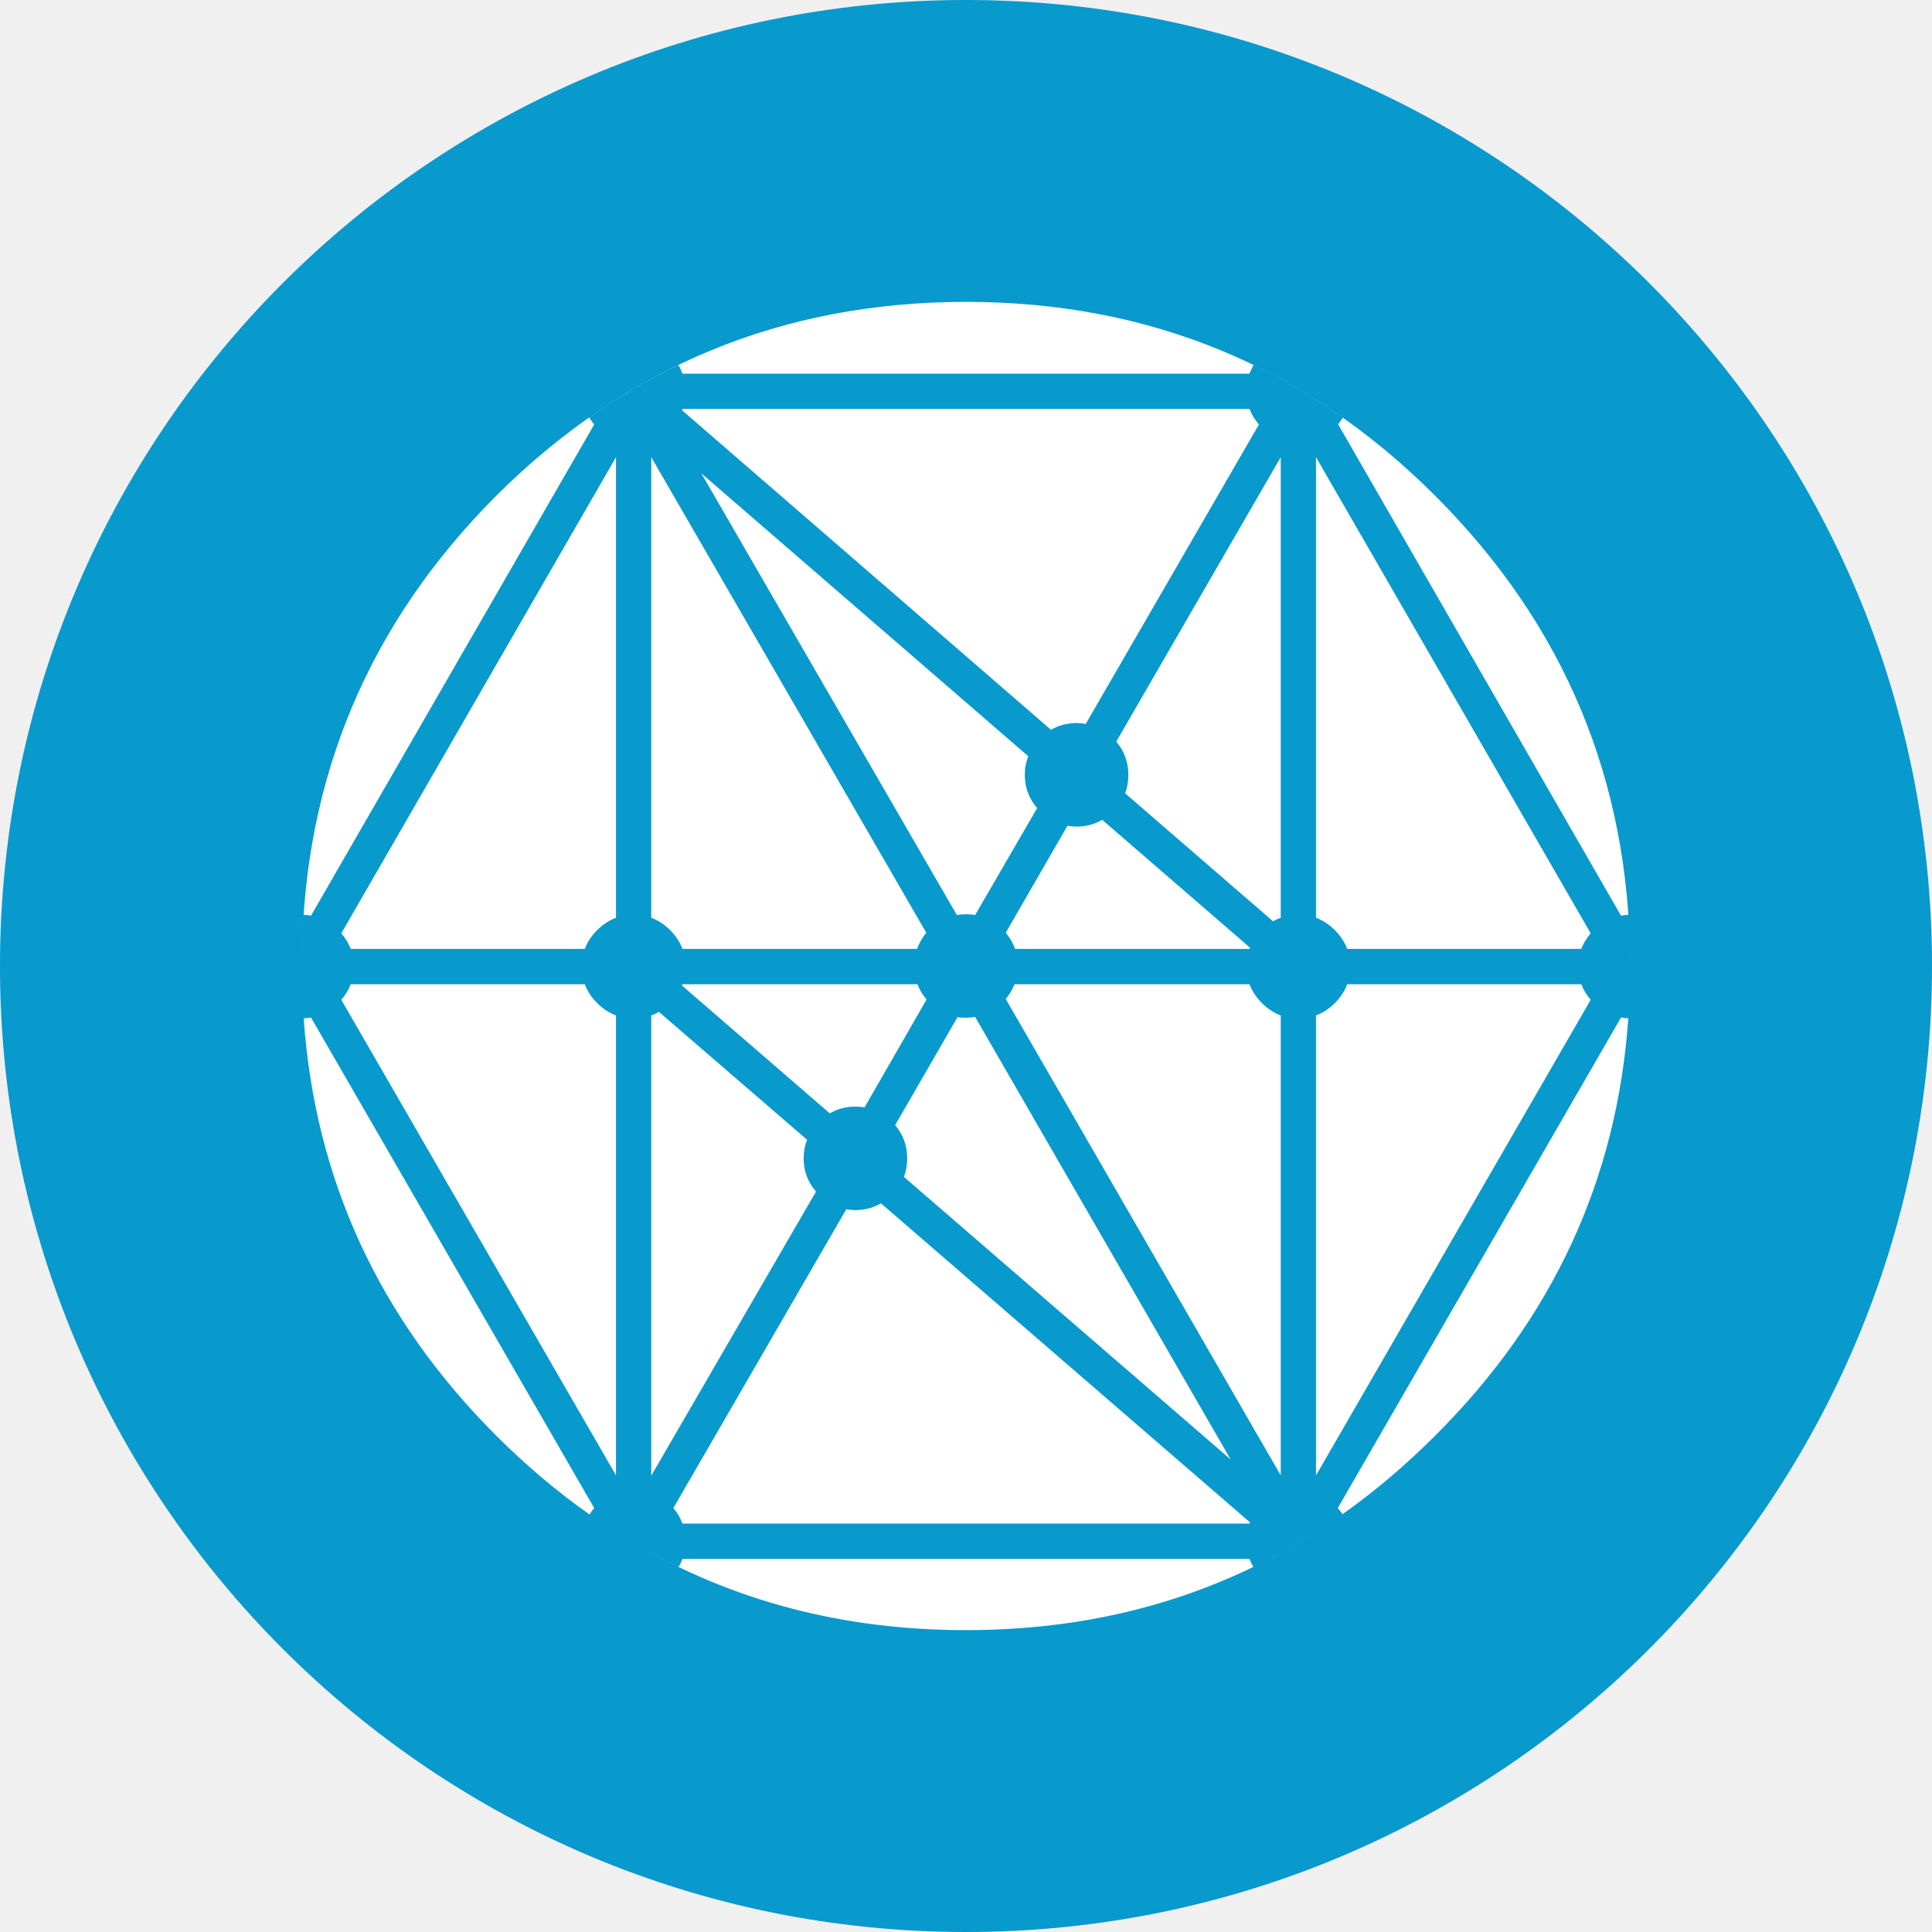
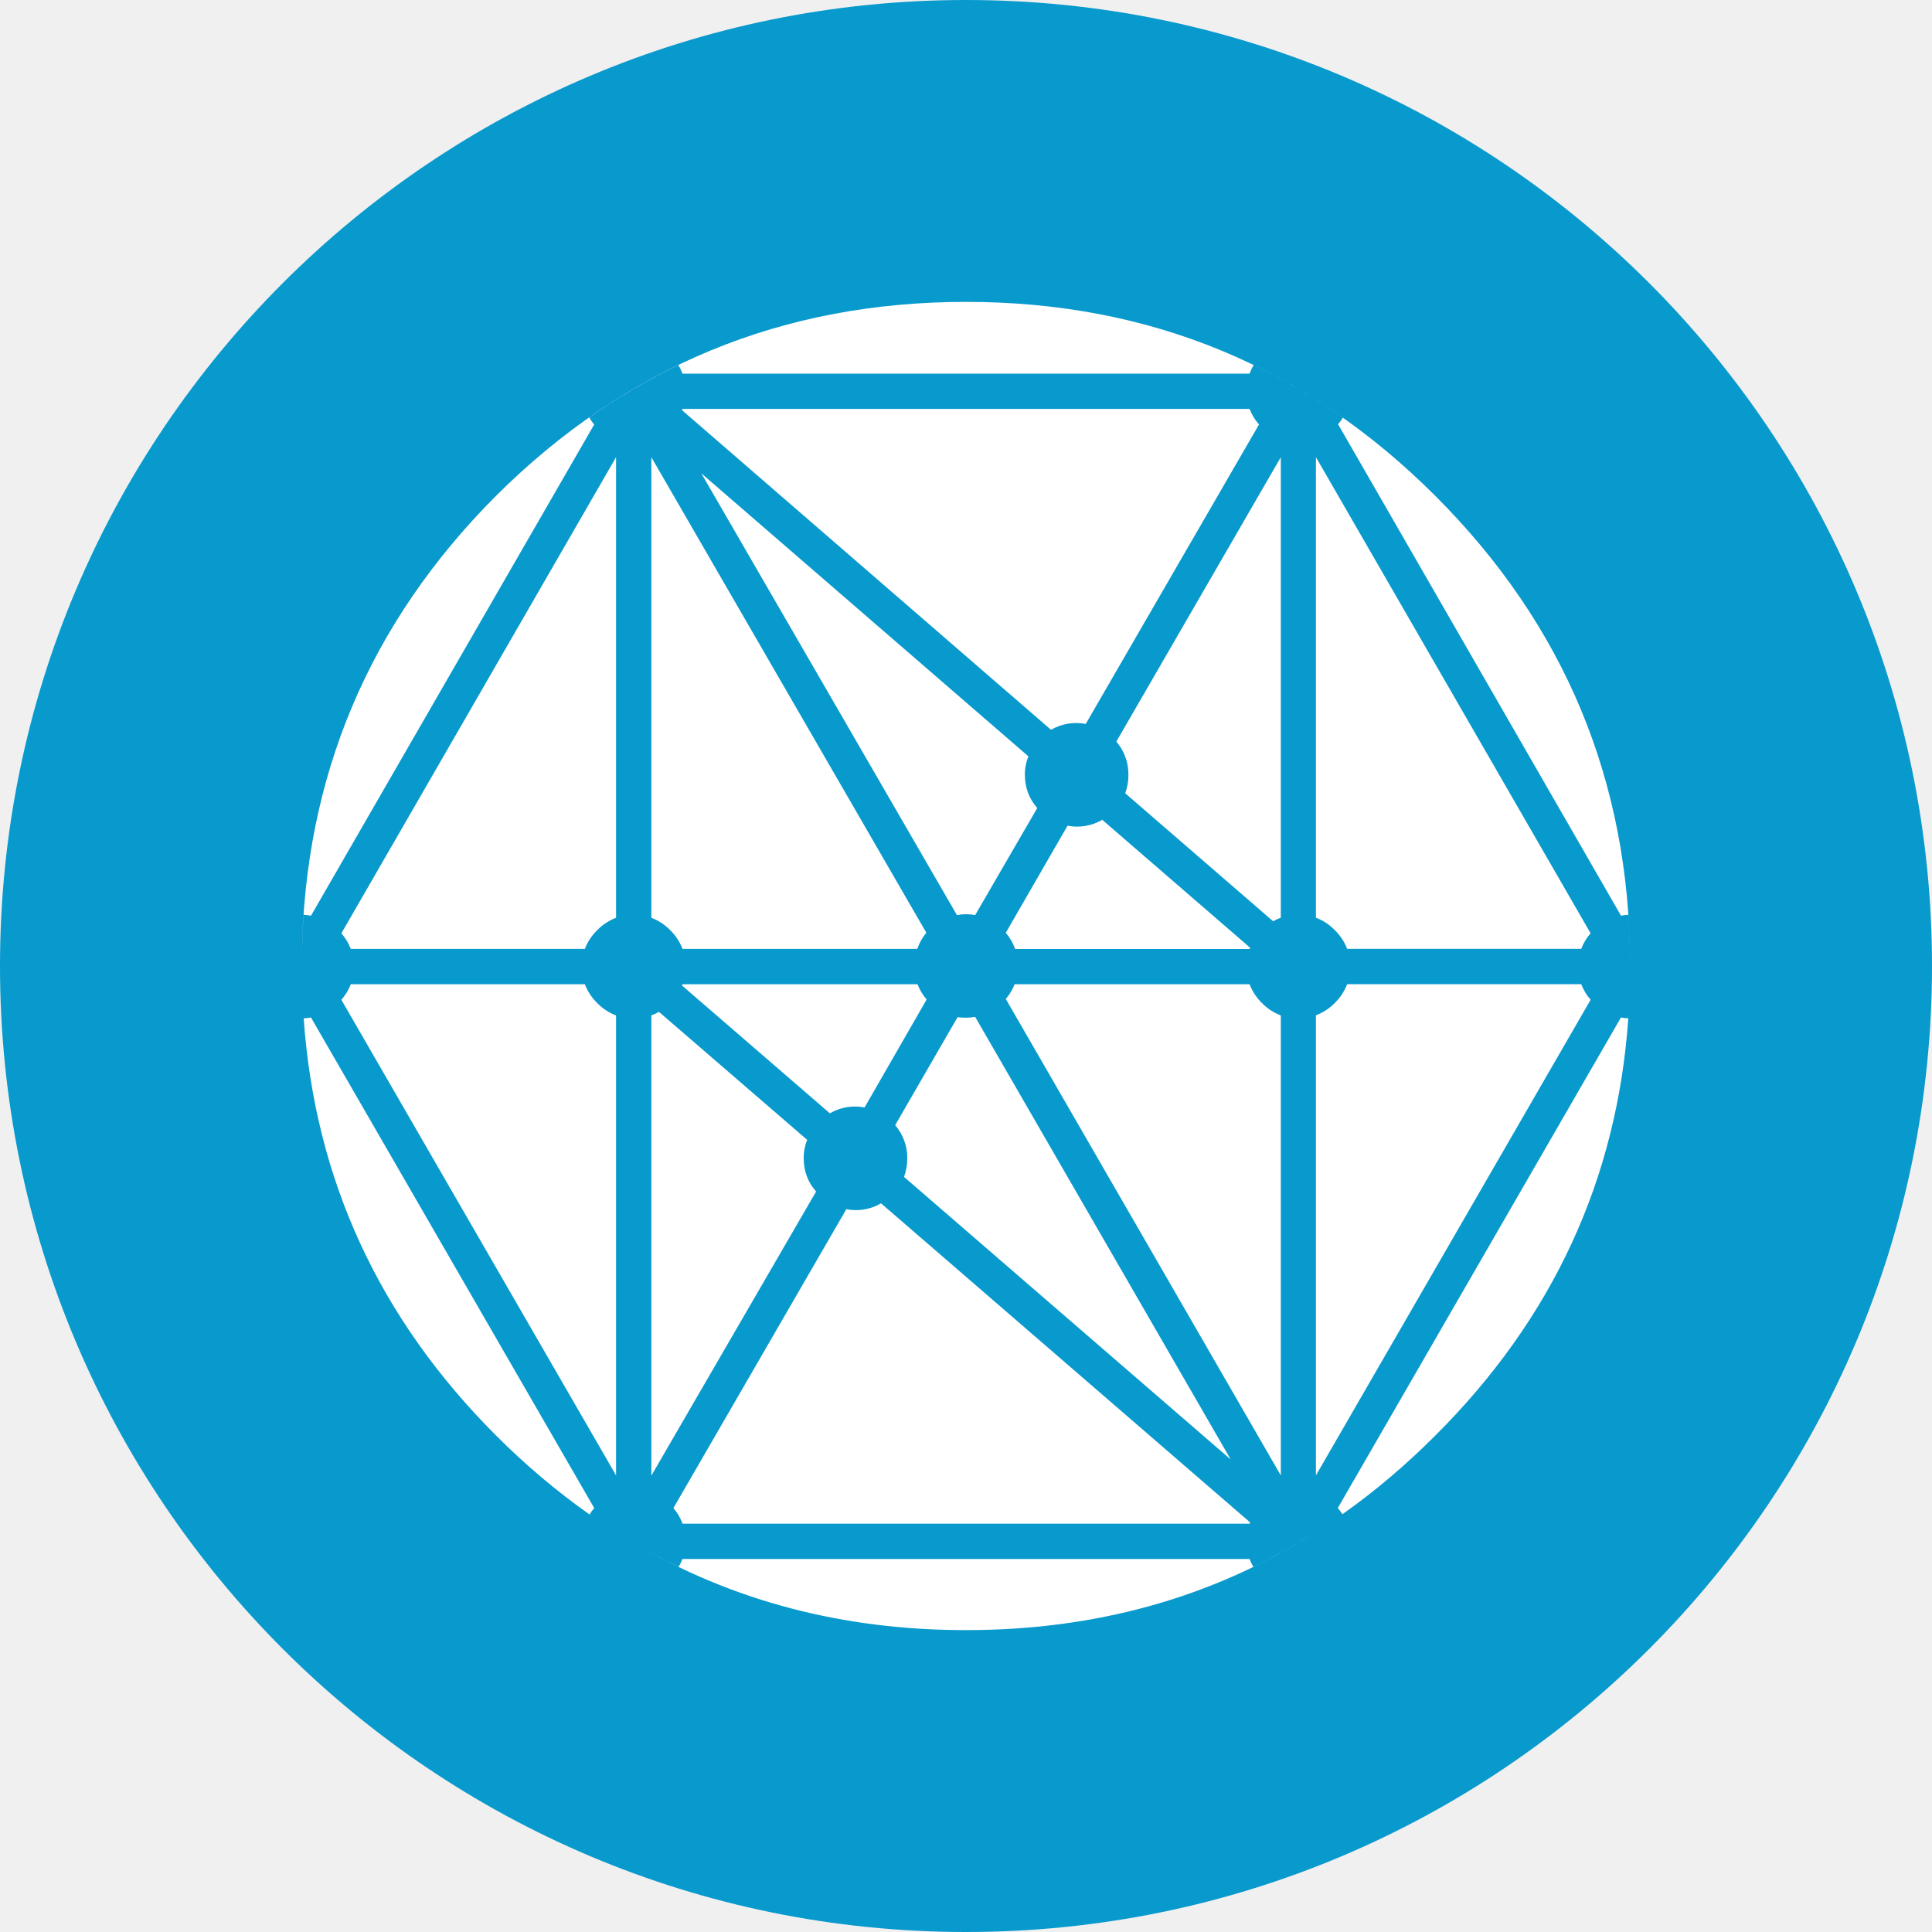
<svg xmlns="http://www.w3.org/2000/svg" width="32" height="32" viewBox="0 0 32 32">
-   <g fill="none" fill-rule="evenodd">
-     <circle cx="16" cy="16" r="16" fill="#0899CD" fill-rule="nonzero" />
-     <path fill="#FFF" fill-rule="nonzero" d="M26.97,16.867 C26.783,19.536 25.718,21.838 23.775,23.775 C23.285,24.266 22.772,24.701 22.236,25.08 C22.212,25.045 22.186,25.011 22.158,24.978 L26.849,16.853 C26.888,16.86 26.929,16.865 26.97,16.867 Z M22.113,25.165 C22.113,25.166 22.113,25.166 22.113,25.166 C22.113,25.166 22.113,25.166 22.113,25.165 Z M21.733,25.415 C20.042,26.472 18.131,27 16,27 C13.963,27 12.126,26.517 10.489,25.552 C10.735,25.697 10.985,25.83 11.24,25.953 C11.265,25.911 11.287,25.867 11.304,25.821 L20.696,25.821 C20.713,25.867 20.734,25.911 20.759,25.953 C21.092,25.792 21.416,25.613 21.733,25.415 Z M9.765,25.085 C9.225,24.705 8.708,24.268 8.215,23.775 C6.278,21.838 5.217,19.536 5.03,16.867 C5.071,16.865 5.112,16.86 5.151,16.853 L9.842,24.978 C9.813,25.012 9.787,25.047 9.765,25.085 Z M5.001,15.831 C5.04,12.864 6.112,10.325 8.215,8.215 C10.365,6.072 12.96,5 16,5 C19.04,5 21.632,6.072 23.775,8.215 C25.915,10.356 26.99,12.937 27,15.959 C26.999,15.687 26.989,15.418 26.971,15.152 C26.93,15.154 26.889,15.159 26.849,15.167 L22.163,7.027 C22.192,6.992 22.218,6.956 22.241,6.919 C21.767,6.585 21.275,6.294 20.764,6.047 C20.737,6.092 20.715,6.139 20.696,6.189 L11.304,6.189 C11.285,6.139 11.263,6.092 11.236,6.047 C10.725,6.293 10.233,6.582 9.76,6.915 C9.783,6.955 9.81,6.994 9.842,7.031 L5.151,15.167 C5.111,15.159 5.071,15.154 5.029,15.152 C5.014,15.376 5.004,15.602 5.001,15.831 Z M26.347,15.459 C26.278,15.539 26.226,15.625 26.191,15.717 L22.314,15.717 C22.271,15.604 22.203,15.5 22.109,15.406 C22.015,15.312 21.911,15.244 21.797,15.201 L21.797,7.572 L26.347,15.459 Z M26.191,16.302 C26.226,16.394 26.278,16.48 26.347,16.56 L21.797,24.438 L21.797,16.819 C21.911,16.776 22.015,16.708 22.109,16.614 C22.203,16.52 22.271,16.416 22.314,16.302 L26.191,16.302 Z M5.809,15.717 C5.774,15.625 5.722,15.539 5.653,15.459 L10.203,7.572 L10.203,15.201 C10.089,15.244 9.985,15.312 9.891,15.406 C9.797,15.5 9.729,15.604 9.686,15.717 L5.809,15.717 Z M11.294,6.793 C11.298,6.786 11.301,6.78 11.304,6.773 L20.696,6.773 C20.731,6.866 20.783,6.952 20.852,7.031 L17.983,11.991 C17.934,11.981 17.884,11.976 17.832,11.976 C17.677,11.976 17.535,12.013 17.408,12.088 L11.294,6.793 Z M11.304,15.717 C11.261,15.604 11.193,15.5 11.099,15.406 C11.005,15.312 10.901,15.244 10.787,15.201 L10.787,7.572 L15.342,15.449 C15.274,15.532 15.224,15.622 15.191,15.717 L11.304,15.717 Z M18.636,13.14 C18.671,13.045 18.689,12.943 18.689,12.833 C18.689,12.625 18.622,12.441 18.489,12.283 L21.213,7.572 L21.213,15.201 C21.169,15.217 21.127,15.236 21.086,15.26 L18.636,13.14 Z M17.033,12.527 C16.994,12.621 16.974,12.723 16.974,12.833 C16.974,13.043 17.042,13.227 17.179,13.384 L16.151,15.157 C16.102,15.147 16.052,15.143 16,15.143 C15.948,15.143 15.898,15.147 15.849,15.157 L11.616,7.84 L17.033,12.527 Z M16.813,15.717 C16.779,15.621 16.727,15.532 16.658,15.45 L17.681,13.676 C17.729,13.686 17.78,13.691 17.832,13.691 C17.987,13.691 18.128,13.654 18.256,13.579 L20.706,15.698 C20.703,15.704 20.7,15.711 20.696,15.717 L16.813,15.717 Z M20.901,16.614 C20.995,16.708 21.099,16.776 21.213,16.819 L21.213,24.437 L16.658,16.546 C16.722,16.47 16.77,16.389 16.804,16.302 L20.696,16.302 C20.739,16.416 20.807,16.52 20.901,16.614 Z M15.859,16.848 C15.904,16.854 15.951,16.857 16,16.857 C16.052,16.857 16.103,16.852 16.151,16.843 L20.384,24.174 L14.972,19.493 C15.008,19.397 15.026,19.295 15.026,19.186 C15.026,18.977 14.959,18.794 14.826,18.636 L15.859,16.848 Z M20.706,25.217 C20.703,25.223 20.7,25.23 20.696,25.236 L11.304,25.236 C11.27,25.144 11.22,25.058 11.153,24.978 L14.017,20.029 C14.066,20.038 14.116,20.043 14.168,20.043 C14.323,20.043 14.465,20.006 14.592,19.931 L20.706,25.217 Z M14.319,18.343 C14.27,18.333 14.22,18.329 14.168,18.329 C14.013,18.329 13.872,18.366 13.744,18.441 L11.294,16.322 C11.298,16.315 11.301,16.308 11.304,16.302 L15.196,16.302 C15.23,16.393 15.28,16.477 15.347,16.555 L14.319,18.343 Z M13.369,18.879 C13.33,18.974 13.311,19.076 13.311,19.186 C13.311,19.396 13.379,19.579 13.516,19.736 L10.787,24.442 L10.787,16.818 C10.831,16.803 10.873,16.783 10.914,16.76 L13.369,18.879 Z M9.891,16.614 C9.985,16.708 10.089,16.776 10.203,16.819 L10.203,24.437 L5.653,16.56 C5.722,16.48 5.774,16.394 5.809,16.302 L9.686,16.302 C9.729,16.416 9.797,16.52 9.891,16.614 Z" />
+   <g fill="none">
+     <circle cx="16" cy="16" r="16" fill="#0899CD" />
+     <path fill="#FFF" d="M26.97 16.867c-.187 2.669-1.252 4.971-3.195 6.908-.49.491-1.003.926-1.54 1.305a1.014 1.014 0 0 0-.077-.102l4.69-8.125c.04.007.08.012.122.014zm-4.857 8.298zm-.38.25C20.043 26.472 18.131 27 16 27c-2.037 0-3.874-.483-5.511-1.448.246.145.496.278.751.4a.796.796 0 0 0 .064-.13h9.392a.78.78 0 0 0 .063.13c.333-.16.657-.34.974-.537zm-11.968-.33a11.79 11.79 0 0 1-1.55-1.31c-1.937-1.937-2.998-4.24-3.185-6.908a.8.8 0 0 0 .121-.014l4.691 8.125a.776.776 0 0 0-.077.107zM5 15.83c.04-2.967 1.11-5.506 3.214-7.616C10.365 6.072 12.96 5 16 5s5.632 1.072 7.775 3.215c2.14 2.14 3.215 4.722 3.225 7.744a11.32 11.32 0 0 0-.03-.807.798.798 0 0 0-.121.015l-4.686-8.14a.817.817 0 0 0 .078-.108 10.36 10.36 0 0 0-1.477-.872.849.849 0 0 0-.068.142h-9.392a.839.839 0 0 0-.068-.142c-.511.246-1.003.535-1.476.868.023.04.05.08.082.116l-4.691 8.136a.787.787 0 0 0-.122-.015c-.015.224-.025.45-.028.679zm21.346-.372a.836.836 0 0 0-.156.258h-3.877a.868.868 0 0 0-.205-.311.868.868 0 0 0-.312-.205V7.572l4.55 7.887zm-.156.843a.839.839 0 0 0 .156.258l-4.55 7.878v-7.62a.867.867 0 0 0 .312-.204.87.87 0 0 0 .205-.312h3.877zm-20.38-.584a.838.838 0 0 0-.156-.258l4.55-7.887v7.629a.868.868 0 0 0-.312.205.869.869 0 0 0-.205.311H5.81zm5.485-8.924a.109.109 0 0 0 .01-.02h9.392a.86.86 0 0 0 .156.258l-2.87 4.96a.824.824 0 0 0-.575.097l-6.113-5.295zm.01 8.924a.868.868 0 0 0-.205-.311.869.869 0 0 0-.312-.205V7.572l4.555 7.877a.85.85 0 0 0-.15.268h-3.888zm7.332-2.577a.872.872 0 0 0 .053-.307.83.83 0 0 0-.2-.55l2.724-4.71V15.2a.822.822 0 0 0-.127.059l-2.45-2.12zm-1.603-.613a.796.796 0 0 0-.059.306c0 .21.068.394.205.551l-1.028 1.773a.773.773 0 0 0-.302 0L11.616 7.84l5.417 4.687zm-.22 3.19a.872.872 0 0 0-.155-.267l1.023-1.774a.824.824 0 0 0 .575-.097l2.45 2.119a.135.135 0 0 1-.01.02h-3.883zm4.088.897a.869.869 0 0 0 .312.205v7.618l-4.555-7.891a.829.829 0 0 0 .146-.244h3.892a.87.87 0 0 0 .205.312zm-5.042.234a.976.976 0 0 0 .292-.005l4.233 7.331-5.412-4.681a.868.868 0 0 0 .054-.307.829.829 0 0 0-.2-.55l1.033-1.788zm4.847 8.369a.144.144 0 0 1-.01.02h-9.392a.845.845 0 0 0-.151-.259l2.864-4.95a.823.823 0 0 0 .575-.097l6.114 5.286zm-6.387-6.874a.822.822 0 0 0-.575.097l-2.45-2.118a.122.122 0 0 0 .01-.02h3.892c.034.09.084.175.151.253l-1.028 1.788zm-.95.536a.795.795 0 0 0-.058.307c0 .21.068.393.205.55l-2.729 4.706v-7.624a.81.81 0 0 0 .127-.058l2.455 2.12zm-3.478-2.265a.87.87 0 0 0 .312.205v7.618l-4.55-7.877a.839.839 0 0 0 .156-.258h3.877a.87.87 0 0 0 .205.312z" />
  </g>
</svg>
